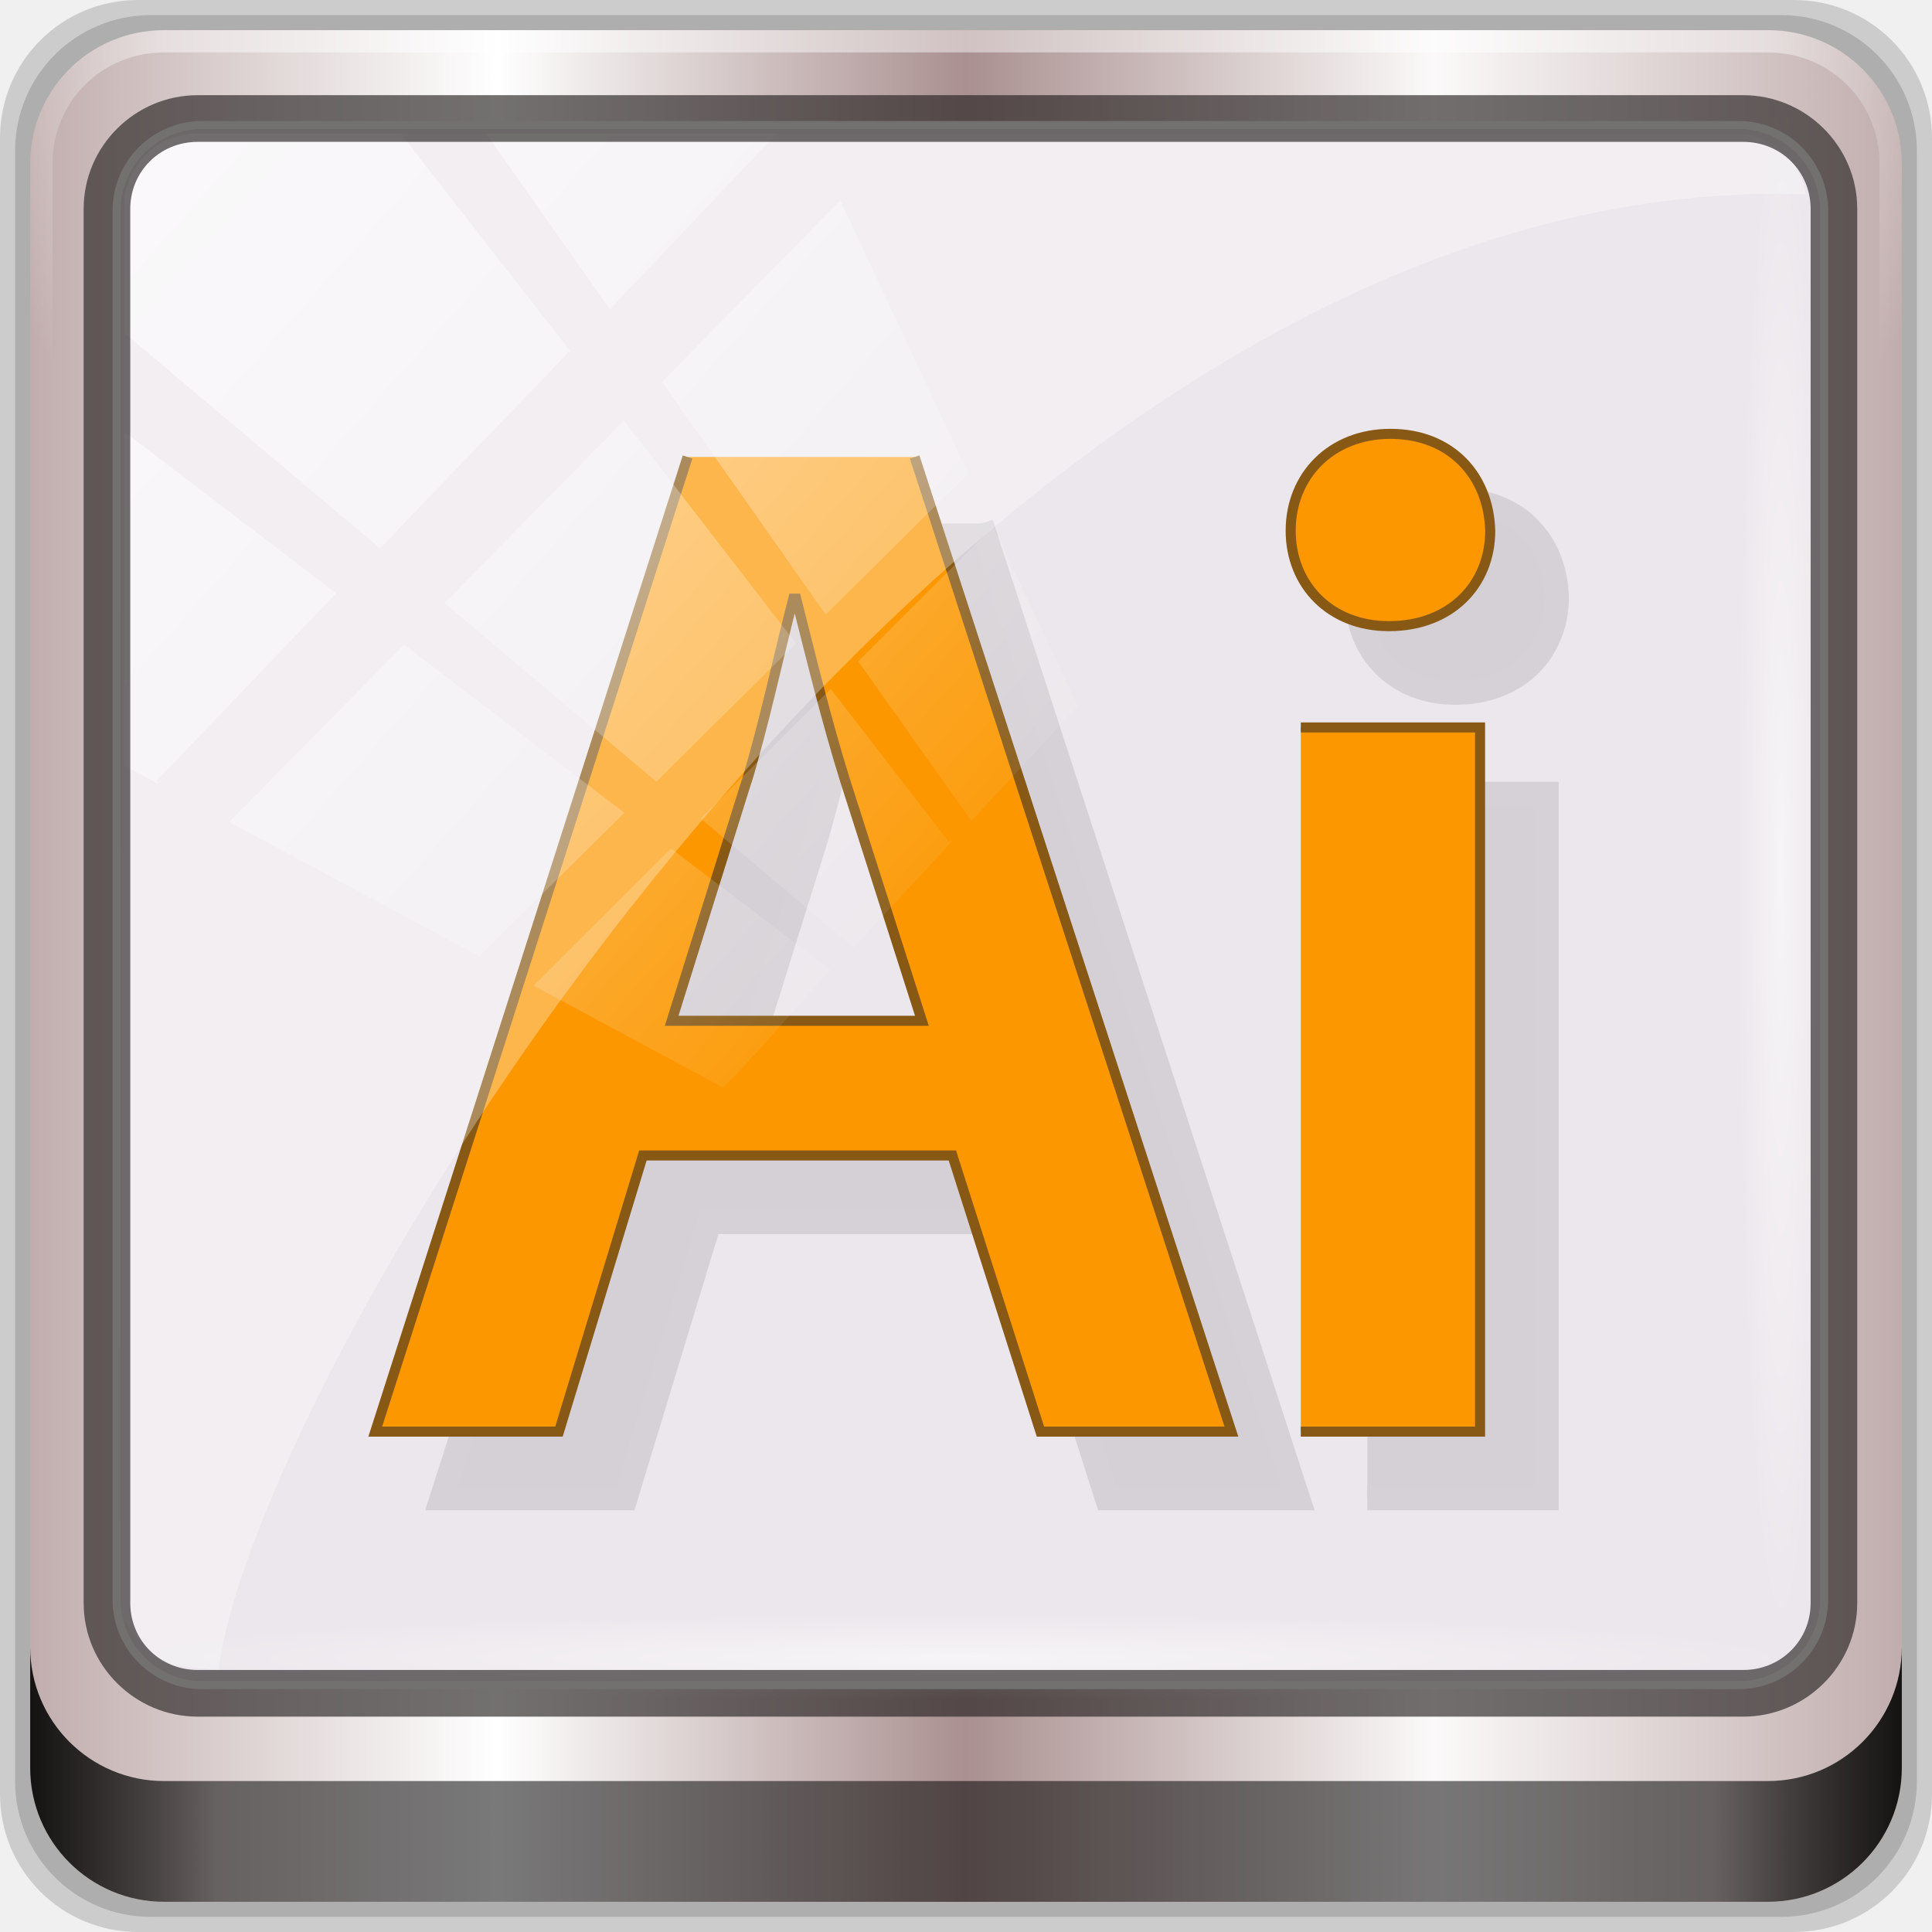
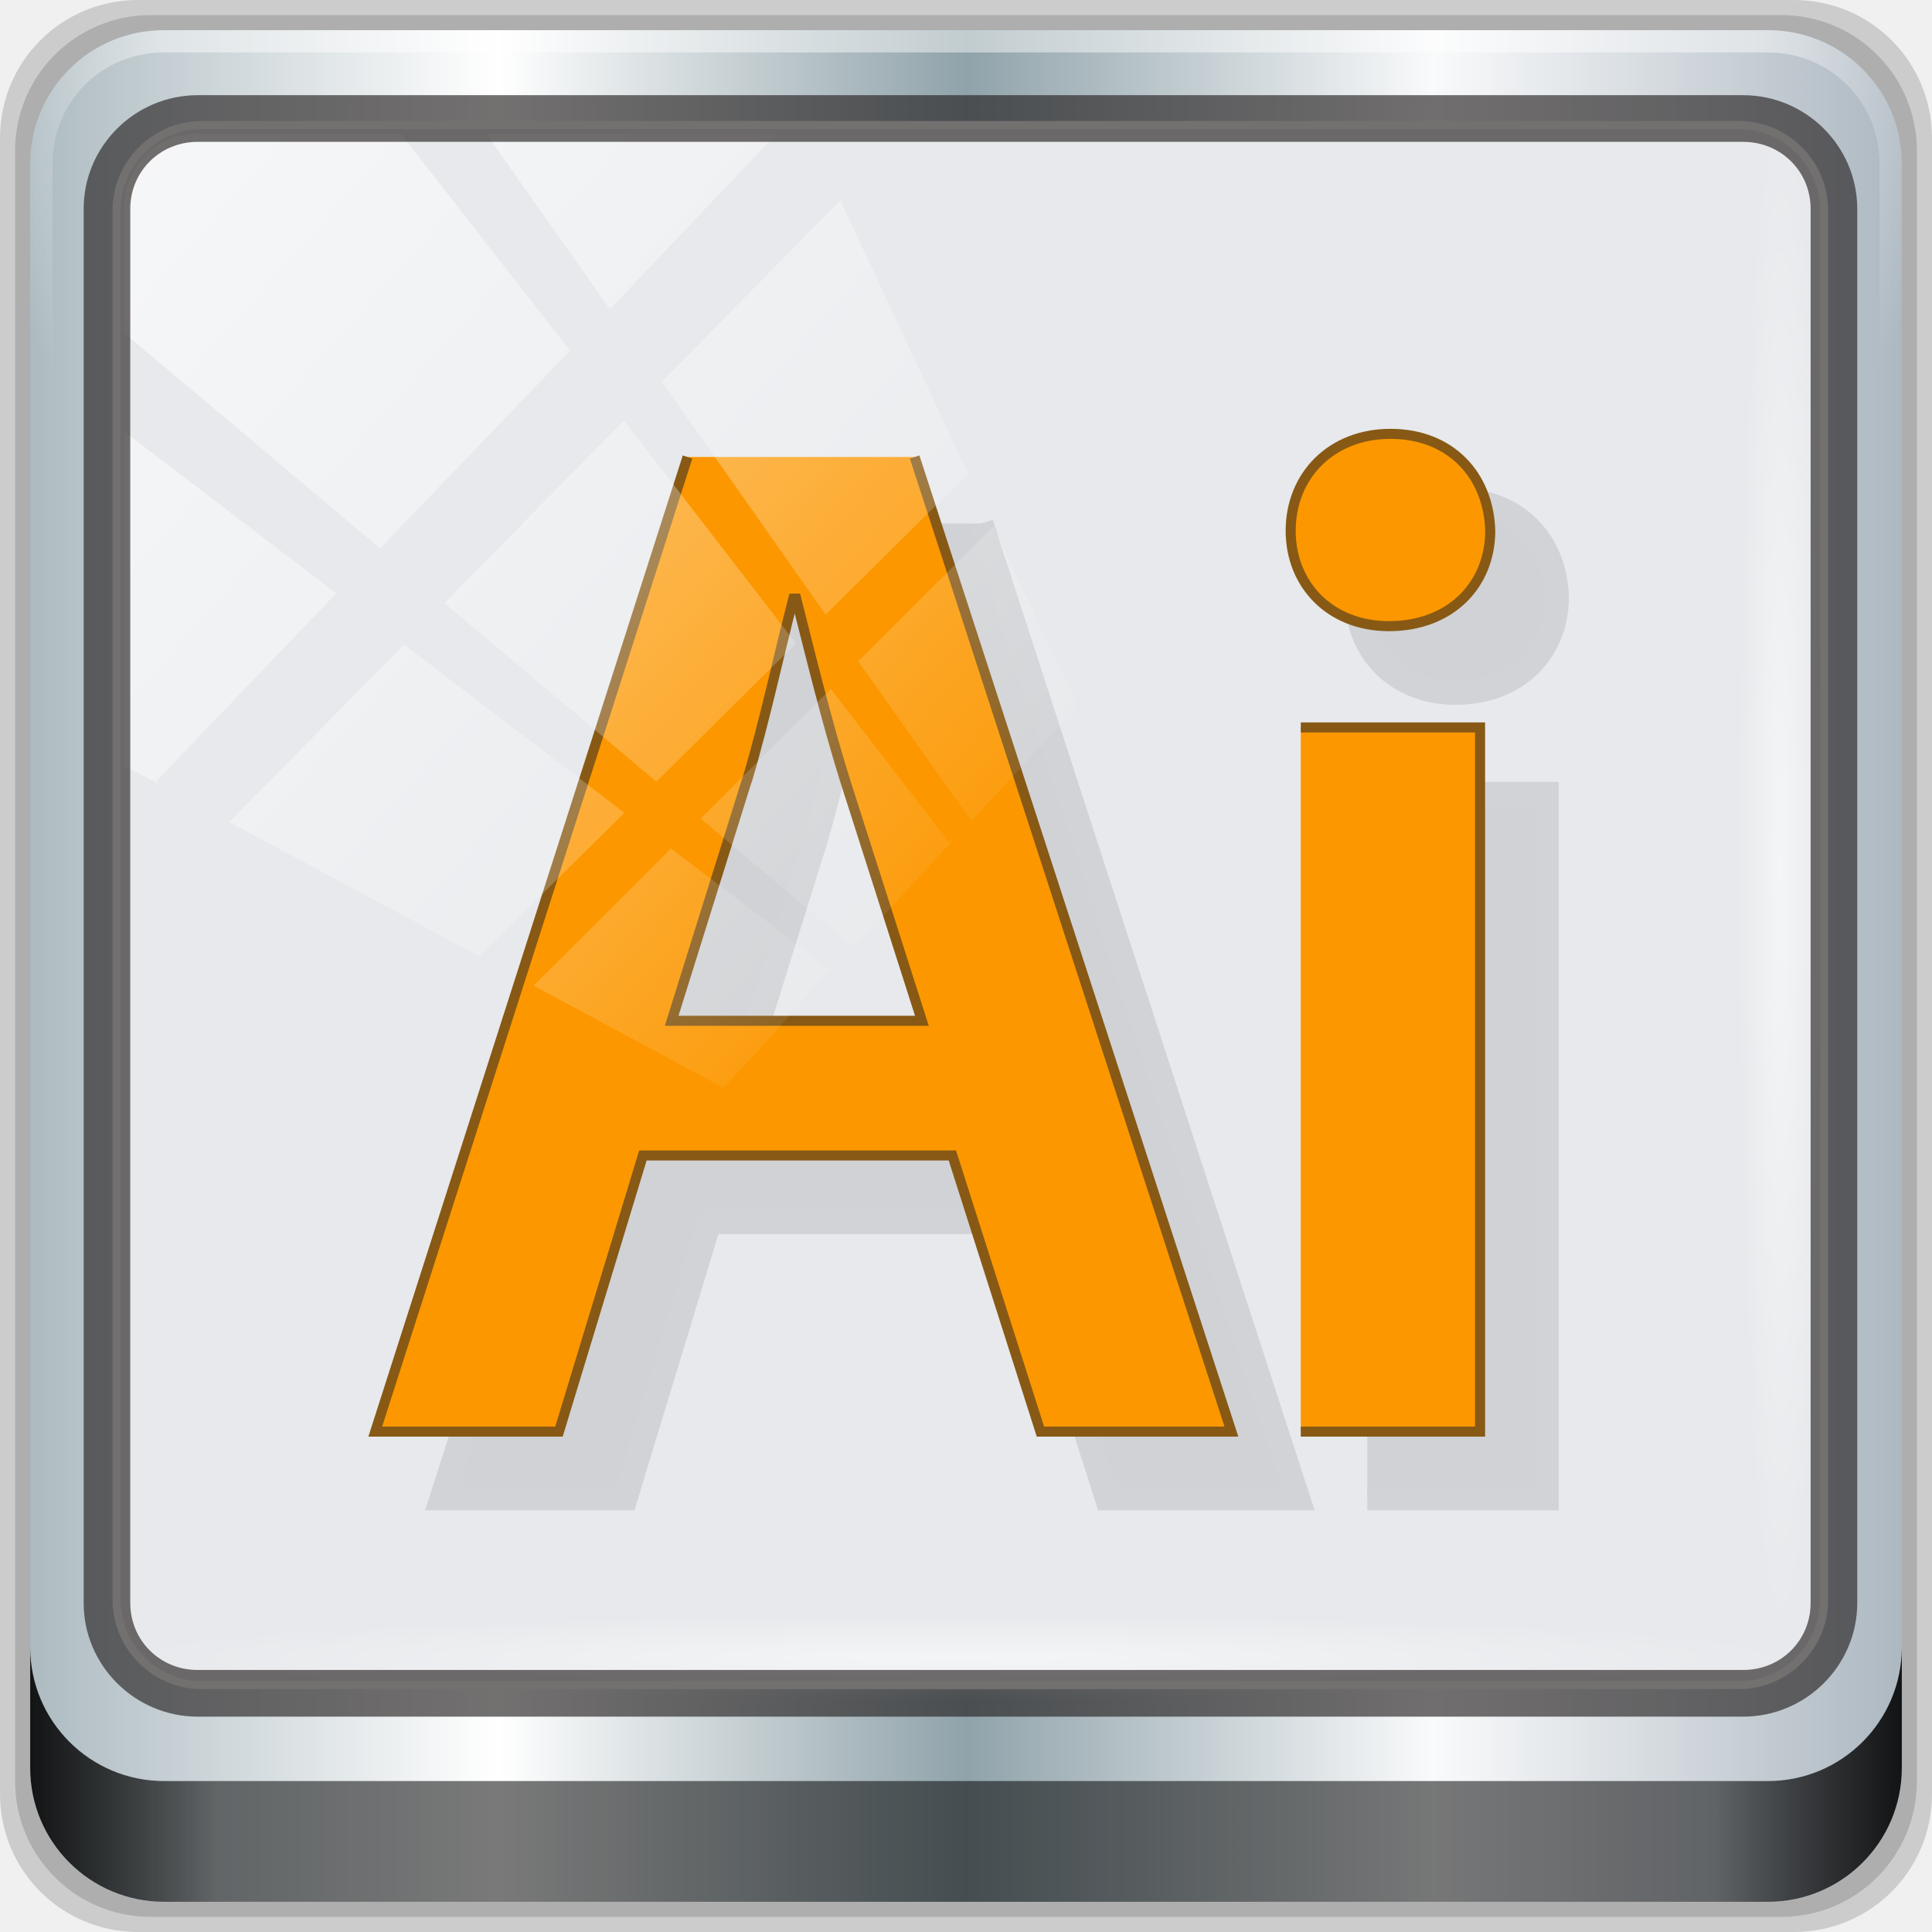
<svg xmlns="http://www.w3.org/2000/svg" xmlns:xlink="http://www.w3.org/1999/xlink" viewBox="0 0 96 96" version="1.1" id="svg65" width="96" height="96">
  <defs id="defs7">
    <linearGradient id="linearGradient3764" x1="1" x2="47" gradientUnits="userSpaceOnUse" gradientTransform="rotate(-90,24,24)">
      <stop style="stop-color:#755723;stop-opacity:1" id="stop2" />
      <stop offset="1" style="stop-color:#846228;stop-opacity:1" id="stop4" />
    </linearGradient>
    <linearGradient gradientTransform="rotate(-90,24,24)" gradientUnits="userSpaceOnUse" x2="47" x1="1" id="linearGradient3764-3">
      <stop id="stop7" style="stop-color:#505050;stop-opacity:1" />
      <stop id="stop9" style="stop-color:#5a5a5a;stop-opacity:1" offset="1" />
    </linearGradient>
    <radialGradient gradientTransform="translate(-56.33898,76.67797)" gradientUnits="userSpaceOnUse" r="8" cy="23" cx="31" id="radialGradient4187">
      <stop id="stop12" style="stop-color:#e36b5d;stop-opacity:1" />
      <stop id="stop14" style="stop-color:#e05b4c;stop-opacity:1" offset="1" />
    </radialGradient>
    <radialGradient gradientTransform="translate(-56.33898,76.67797)" gradientUnits="userSpaceOnUse" r="8" cy="29" cx="22" id="radialGradient4195">
      <stop id="stop17" style="stop-color:#7070d0;stop-opacity:1" />
      <stop id="stop19" style="stop-color:#6161cb;stop-opacity:1" offset="1" />
    </radialGradient>
    <radialGradient gradientTransform="translate(-56.33898,76.67797)" gradientUnits="userSpaceOnUse" r="8" cy="19" cx="20" id="radialGradient4203">
      <stop id="stop22" style="stop-color:#32e647;stop-opacity:1" />
      <stop id="stop24" style="stop-color:#20e437;stop-opacity:1" offset="1" />
    </radialGradient>
    <linearGradient y2="47" x2="90" y1="47" x1="6" gradientTransform="matrix(1.107143,0,0,1.107143,2.9011,-18.70127)" gradientUnits="userSpaceOnUse" id="linearGradient4071" xlink:href="#linearGradient6139-0" />
    <linearGradient id="linearGradient6139-0">
-       <stop style="stop-color:#c1adad;stop-opacity:1;" offset="0" id="stop6141-2" />
+       <stop style="stop-color:#adbbc1;stop-opacity:1" offset="0" id="stop6141-2" />
      <stop id="stop6151-0" offset="0.25" style="stop-color:#ffffff;stop-opacity:1;" />
-       <stop id="stop6147-1" offset="0.5" style="stop-color:#aa9090;stop-opacity:1;" />
-       <stop style="stop-color:#fbf9f9;stop-opacity:1;" offset="0.75" id="stop6149-4" />
-       <stop style="stop-color:#c1adad;stop-opacity:1;" offset="1" id="stop6143-4" />
+       <stop id="stop6147-1" offset="0.5" style="stop-color:#90a3aa;stop-opacity:1" />
+       <stop style="stop-color:#f9fafb;stop-opacity:1" offset="0.75" id="stop6149-4" />
+       <stop style="stop-color:#adb8c1;stop-opacity:1" offset="1" id="stop6143-4" />
    </linearGradient>
    <linearGradient id="linearGradient556">
      <stop offset="0" style="stop-color:#ffffff;stop-opacity:1" id="stop557" />
      <stop offset="1" style="stop-color:#d2d2d2;stop-opacity:1;" id="stop558" />
    </linearGradient>
    <radialGradient xlink:href="#linearGradient4091-0-3-0-7" id="radialGradient7430-4" gradientUnits="userSpaceOnUse" gradientTransform="matrix(-1.072173,0,0,-0.8750202,199.4643,-19.12555)" cx="48" cy="-27" fx="48" fy="-27" r="42" />
    <linearGradient id="linearGradient4091-0-3-0-7">
      <stop id="stop4093-3-6-4-2" offset="0" style="stop-color:#ffffff;stop-opacity:1;" />
      <stop style="stop-color:#ffffff;stop-opacity:1;" offset="0.8" id="stop4099-6-1-8-3" />
      <stop id="stop4095-1-0-7-9" offset="1" style="stop-color:#ffffff;stop-opacity:0;" />
    </linearGradient>
    <linearGradient gradientUnits="userSpaceOnUse" y2="88.172" x2="94.5" y1="88.172" x1="1.5" id="linearGradient4129" xlink:href="#linearGradient3832-0-6-1-1" gradientTransform="translate(8.043956,-14.66556)" />
    <linearGradient id="linearGradient3832-0-6-1-1">
      <stop id="stop3834-6-3-7-1" offset="0" style="stop-color:#000000;stop-opacity:1;" />
      <stop style="stop-color:#000000;stop-opacity:0.588;" offset="0.1" id="stop3872-2-4" />
      <stop id="stop3844-6-2-7-6" offset="0.9" style="stop-color:#000000;stop-opacity:0.588;" />
      <stop id="stop3836-5-0-2-9" offset="1" style="stop-color:#000000;stop-opacity:1;" />
    </linearGradient>
    <radialGradient xlink:href="#linearGradient3737" id="radialGradient7462-1" gradientUnits="userSpaceOnUse" gradientTransform="matrix(0.9751338,0,0,0.04919072,41.94265,65.50114)" cx="13.948" cy="44.893" fx="13.948" fy="44.893" r="43.199" />
    <linearGradient id="linearGradient3737">
      <stop id="stop3739" style="stop-color:#ffffff;stop-opacity:1" offset="0" />
      <stop id="stop3741" style="stop-color:#ffffff;stop-opacity:0" offset="1" />
    </linearGradient>
    <radialGradient xlink:href="#linearGradient3737" id="radialGradient7464-8" gradientUnits="userSpaceOnUse" gradientTransform="matrix(0.8883266,0,0,0.04919072,16.06893,-98.75226)" cx="13.948" cy="44.893" fx="13.948" fy="44.893" r="43.199" />
    <linearGradient y2="7.017" x2="45.448" y1="92.54" x1="45.448" gradientTransform="scale(1.005865,0.994169)" gradientUnits="userSpaceOnUse" id="linearGradient4740" xlink:href="#ButtonShadow" />
    <linearGradient x1="45.448" y1="92.54" x2="45.448" y2="7.017" id="ButtonShadow" gradientUnits="userSpaceOnUse" gradientTransform="scale(1.005865,0.994169)">
      <stop id="stop3750" style="stop-color:#000000;stop-opacity:1" offset="0" />
      <stop id="stop3752" style="stop-color:#000000;stop-opacity:0.588" offset="1" />
    </linearGradient>
    <filter style="color-interpolation-filters:sRGB" id="filter3174-3-13">
      <feGaussianBlur stdDeviation="1.71" id="feGaussianBlur3176-6-1" />
    </filter>
    <linearGradient y2="14.514" x2="50.528" y1="-28.642" x1="2.771" gradientUnits="userSpaceOnUse" id="linearGradient4767" xlink:href="#linearGradient3737" />
    <clipPath id="clipPath4156-4-2" clipPathUnits="userSpaceOnUse">
      <path id="path4158-0-4" d="m 27.046,-55.695 -14.214,13.321 h 0.061 l 15.653,21.771 10.231,-10.546 C 38.562,-32.302 27.468,-54.819 27.046,-55.695 Z M 9.647,-39.383 -5.241,-25.321 15.988,-7.806 26.372,-18.383 Z m 31.491,12.951 -9.741,9.714 8.945,12.458 7.781,-7.555 z m -49.84,4.379 -13.754,12.982 26.283,13.846 0.061,-0.062 -0.123,-0.062 L 13.599,-5.401 -8.702,-22.053 Z m 38.015,7.401 -9.803,9.775 11.579,9.559 7.628,-7.401 -8.669,-11.009 z m 20.187,5.674 -7.383,7.216 6.188,8.542 5.82,-6.137 z m -32.195,6.322 -9.557,9.498 13.662,7.185 7.934,-7.678 z m 23.312,2.374 -7.107,6.938 8.363,6.907 5.361,-5.674 -0.061,-0.092 -0.092,0.123 -6.464,-8.203 z m -8.73,8.542 -7.505,7.339 10.354,5.458 c 1.397,-1.321 5.675,-6.123 5.851,-6.322 z" style="opacity:0.6;fill:#ffffff;fill-opacity:1;stroke:none" />
    </clipPath>
    <filter style="color-interpolation-filters:sRGB" id="filter3174-53">
      <feGaussianBlur stdDeviation="1.71" id="feGaussianBlur3176-1" />
    </filter>
    <filter style="color-interpolation-filters:sRGB" id="filter3174">
      <feGaussianBlur id="feGaussianBlur3176" stdDeviation="1.71" />
    </filter>
    <radialGradient gradientTransform="translate(-56.33898,76.67797)" gradientUnits="userSpaceOnUse" r="8" cy="19" cx="20" id="radialGradient4203-3">
      <stop id="stop22-6" style="stop-color:#32e647;stop-opacity:1" />
      <stop id="stop24-7" style="stop-color:#20e437;stop-opacity:1" offset="1" />
    </radialGradient>
    <radialGradient gradientTransform="translate(-56.33898,76.67797)" gradientUnits="userSpaceOnUse" r="8" cy="23" cx="31" id="radialGradient4187-5">
      <stop id="stop12-3" style="stop-color:#e36b5d;stop-opacity:1" />
      <stop id="stop14-5" style="stop-color:#e05b4c;stop-opacity:1" offset="1" />
    </radialGradient>
    <radialGradient gradientTransform="translate(-56.33898,76.67797)" gradientUnits="userSpaceOnUse" r="8" cy="29" cx="22" id="radialGradient4195-6">
      <stop id="stop17-2" style="stop-color:#7070d0;stop-opacity:1" />
      <stop id="stop19-9" style="stop-color:#6161cb;stop-opacity:1" offset="1" />
    </radialGradient>
    <linearGradient xlink:href="#ButtonShadow" id="linearGradient4728" gradientUnits="userSpaceOnUse" gradientTransform="scale(1.005865,0.994169)" x1="45.448" y1="92.54" x2="45.448" y2="7.017" />
    <linearGradient xlink:href="#ButtonShadow" id="linearGradient4730" gradientUnits="userSpaceOnUse" gradientTransform="scale(1.005865,0.994169)" x1="45.448" y1="92.54" x2="45.448" y2="7.017" />
  </defs>
  <g id="g4726">
    <g id="g4704">
      <g id="g6902">
        <g id="layer1-2" transform="translate(-1e-6,32)">
          <g id="g7390-7" transform="translate(-8.043958,-17.33444)">
            <path id="path3288-3" d="M 97.187,-14.666 H 14.901 c -3.799,0 -6.857,3.058 -6.857,6.857 V 74.477 c 0,3.799 3.058,6.857 6.857,6.857 h 82.286 c 3.799,0 6.857,-3.058 6.857,-6.857 V -7.808 c 0,-3.799 -3.058,-6.857 -6.857,-6.857 z" style="display:inline;opacity:0.15;fill:#000000;fill-opacity:1;fill-rule:nonzero;stroke:none" />
            <path style="display:inline;opacity:0.15;fill:#000000;fill-opacity:1;fill-rule:nonzero;stroke:none" d="M 96.544,-13.916 H 15.544 c -3.739,0 -6.75,3.01 -6.75,6.75 V 73.834 c 0,3.74 3.011,6.75 6.75,6.75 h 81 c 3.74,0 6.75,-3.01 6.75,-6.75 V -7.166 c 0,-3.739 -3.01,-6.75 -6.75,-6.75 z" id="path4085-3" />
            <path id="rect4251-1-75" d="M 95.901,-13.166 H 16.187 c -3.68,0 -6.643,2.963 -6.643,6.643 V 73.192 c 0,3.68 2.963,6.643 6.643,6.643 h 79.714 c 3.68,0 6.643,-2.963 6.643,-6.643 V -6.523 c 0,-3.68 -2.963,-6.643 -6.643,-6.643 z" style="display:inline;fill:url(#linearGradient4071);fill-opacity:1;fill-rule:nonzero;stroke:none" />
-             <rect style="fill:#ece7ec;fill-opacity:1;stroke:#ffffff;stroke-width:0.4;stroke-linecap:round;stroke-linejoin:round;stroke-miterlimit:4;stroke-dasharray:none;stroke-dashoffset:0;stroke-opacity:1" id="rect4301-6" width="84.846" height="77.52" x="5.793" y="6.213" ry="4.25" transform="translate(8.043958,-14.66556)" />
+             <rect style="fill:#e7e9ec;fill-opacity:1;stroke:#ffffff;stroke-width:0.4;stroke-linecap:round;stroke-linejoin:round;stroke-miterlimit:4;stroke-dasharray:none;stroke-dashoffset:0;stroke-opacity:1" id="rect4301-6" width="84.846" height="77.52" x="5.793" y="6.213" ry="4.25" transform="translate(8.043958,-14.66556)" />
            <g id="g4752" transform="matrix(3.3053,0,0,3.3053,-22.88992,-45.93989)" style="fill:#fc9700;fill-opacity:1">
              <g id="g41" style="fill:#fc9700;fill-opacity:1">
                <g id="g39" style="fill:#fc9700;fill-opacity:1">
                  <g id="g37" transform="translate(1,1)" style="fill:#fc9700;fill-opacity:1">
                    <g id="g35" style="opacity:0.1;fill:#fc9700;fill-opacity:1">
                      <g id="g33" style="fill:#fc9700;fill-opacity:1">
                        <g id="g25" style="fill:#fc9700;fill-opacity:1">
                          <g id="g23" style="fill:#fc9700;fill-opacity:1">
                            <path id="path21" style="fill:#000000;fill-opacity:0.986;fill-rule:nonzero;stroke:#0d0d0d;stroke-opacity:1;stroke-width:0.365;stroke-miterlimit:4;stroke-dasharray:none" d="M 19.695,16.332 15,30.984 h 2.762 l 1.262,-4.152 h 4.652 L 25,30.984 h 2.871 L 23.109,16.332 m -2.523,4.871 c 0.262,-0.871 0.48,-1.895 0.699,-2.742 h 0.043 c 0.215,0.848 0.457,1.848 0.738,2.742 l 1.152,3.605 h -3.762 l 1.129,-3.609 m 0,0.004" />
                          </g>
                        </g>
                        <g id="g31" style="fill:#fc9700;fill-opacity:1">
                          <g id="g29" style="fill:#fc9700;fill-opacity:1">
                            <path id="path27" style="fill:#000000;fill-opacity:0.986;fill-rule:nonzero;stroke:#0d0d0d;stroke-opacity:1;stroke-width:0.365;stroke-miterlimit:4;stroke-dasharray:none" d="m 28.762,17.441 c 0,0.805 0.586,1.434 1.477,1.434 0.934,0 1.523,-0.629 1.523,-1.434 -0.023,-0.828 -0.59,-1.457 -1.5,-1.457 -0.891,0 -1.5,0.629 -1.5,1.457 m 0.152,13.543 h 2.695 V 20.398 h -2.695 m 0,10.586" />
                          </g>
                        </g>
                      </g>
                    </g>
                  </g>
                </g>
              </g>
              <g id="g59" style="stroke:#875915;stroke-opacity:1;stroke-width:0.151;stroke-miterlimit:4;stroke-dasharray:none;fill:#fc9700;fill-opacity:1">
                <g id="g57" style="stroke:#875915;stroke-opacity:1;stroke-width:0.151;stroke-miterlimit:4;stroke-dasharray:none;fill:#fc9700;fill-opacity:1">
                  <g id="g55" style="stroke:#875915;stroke-opacity:1;stroke-width:0.151;stroke-miterlimit:4;stroke-dasharray:none;fill:#fc9700;fill-opacity:1">
                    <g id="g47" style="stroke:#875915;stroke-opacity:1;stroke-width:0.151;stroke-miterlimit:4;stroke-dasharray:none;fill:#fc9700;fill-opacity:1">
                      <g id="g45" style="stroke:#875915;stroke-opacity:1;stroke-width:0.151;stroke-miterlimit:4;stroke-dasharray:none;fill:#fc9700;fill-opacity:1">
                        <path id="path43" style="fill:#fc9700;fill-opacity:1;fill-rule:nonzero;stroke:#875915;stroke-opacity:1;stroke-width:0.151;stroke-miterlimit:4;stroke-dasharray:none" d="M 19.695,16.332 15,30.984 h 2.762 l 1.262,-4.152 h 4.652 L 25,30.984 h 2.871 L 23.109,16.332 m -2.523,4.871 c 0.262,-0.871 0.48,-1.895 0.699,-2.742 h 0.043 c 0.215,0.848 0.457,1.848 0.738,2.742 l 1.152,3.605 h -3.762 l 1.129,-3.609 m 0,0.004" />
                      </g>
                    </g>
                    <g id="g53" style="stroke:#875915;stroke-opacity:1;stroke-width:0.151;stroke-miterlimit:4;stroke-dasharray:none;fill:#fc9700;fill-opacity:1">
                      <g id="g51" style="stroke:#875915;stroke-opacity:1;stroke-width:0.151;stroke-miterlimit:4;stroke-dasharray:none;fill:#fc9700;fill-opacity:1">
                        <path id="path49" style="fill:#fc9700;fill-opacity:1;fill-rule:nonzero;stroke:#875915;stroke-opacity:1;stroke-width:0.151;stroke-miterlimit:4;stroke-dasharray:none" d="m 28.762,17.441 c 0,0.805 0.586,1.434 1.477,1.434 0.934,0 1.523,-0.629 1.523,-1.434 -0.023,-0.828 -0.59,-1.457 -1.5,-1.457 -0.891,0 -1.5,0.629 -1.5,1.457 m 0.152,13.543 h 2.695 V 20.398 h -2.695 m 0,10.586" />
                      </g>
                    </g>
                  </g>
                </g>
              </g>
            </g>
            <g transform="matrix(1.107143,0,0,1.107143,-107.8132,-18.1477)" id="g3272-1">
              <path style="display:inline;opacity:0.45;fill:url(#radialGradient7430-4);fill-opacity:1;fill-rule:nonzero;stroke:none" d="m 112,4.5 c -3.324,0 -6,2.676 -6,6 v 15 h 1 v -15 c 0,-2.787 2.213,-5 5,-5 h 72 c 2.787,0 5,2.213 5,5 v 15 h 1 v -15 c 0,-3.324 -2.676,-6 -6,-6 z" id="path4236-5-3" />
            </g>
            <path id="path4118-34" d="m 9.544,67.178 v 6 c 0,3.68 2.976,6.656 6.656,6.656 h 79.688 c 3.68,0 6.656,-2.976 6.656,-6.656 v -6 c 0,3.68 -2.976,6.656 -6.656,6.656 h -79.688 c -3.68,0 -6.656,-2.976 -6.656,-6.656 z" style="display:inline;opacity:0.891;fill:url(#linearGradient4129);fill-opacity:1;fill-rule:nonzero;stroke:none" />
            <rect ry="4.25" rx="0" y="65.584" x="13.419" height="4.25" width="84.25" id="rect4131-2" style="opacity:0.55;fill:url(#radialGradient7462-1);fill-opacity:1;stroke:none" />
            <rect transform="rotate(90)" style="opacity:0.55;fill:url(#radialGradient7464-8);fill-opacity:1;stroke:none" id="rect4141-66" width="76.75" height="4.25" x="-9.916" y="-98.669" rx="0" ry="4.25" />
            <g id="g4615-6" transform="translate(251.288,-104.8973)">
              <g style="display:none" id="layer2-8-6">
                <rect style="opacity:0.9;fill:url(#linearGradient4728);fill-opacity:1;fill-rule:nonzero;stroke:none;filter:url(#filter3174-3-13)" id="rect3745-9-2" y="7" x="5" ry="6" rx="6" height="85" width="86" />
              </g>
            </g>
-             <path id="rect4190-1" d="m 17.816,-8.022 c -1.993,0 -3.604,1.649 -3.609,3.684 L 14.059,65.624 c 1.914,2.521 1.665,2.411 4.852,2.679 1.804,-14.861 36.499,-73.336 77.418,-73.336 0.488,0 0.963,0.02 1.449,0.029 -0.303,-1.718 -1.751,-3.017 -3.524,-3.017 z" style="opacity:0.3;fill:#ffffff;fill-opacity:1;stroke:none" />
            <rect clip-path="url(#clipPath4156-4-2)" ry="3.957" rx="3.957" y="-30" x="2" height="92" width="92" id="rect4146-52" style="fill:url(#linearGradient4767);fill-opacity:1;stroke:none;opacity:0.614" transform="matrix(0.9093047,0,0,0.9283773,12.38906,19.82926)" />
            <path style="color:#000000;font-style:normal;font-variant:normal;font-weight:normal;font-stretch:normal;font-size:medium;line-height:normal;font-family:Sans;-inkscape-font-specification:Sans;text-indent:0;text-align:start;text-decoration:none;text-decoration-line:none;letter-spacing:normal;word-spacing:normal;text-transform:none;writing-mode:lr-tb;direction:ltr;baseline-shift:baseline;text-anchor:start;display:inline;overflow:visible;visibility:visible;fill:#241f1f;fill-opacity:0.633;stroke:none;stroke-width:2.376;marker:none;enable-background:accumulate" d="m 17.869,-9.936 c -3.117,0 -5.668,2.54 -5.668,5.646 V 64.988 c 0,3.106 2.551,5.646 5.668,5.646 h 76.792 c 3.117,0 5.668,-2.54 5.668,-5.646 V -4.29 c 0,-3.106 -2.551,-5.646 -5.668,-5.646 z m 0,2.319 h 76.792 c 1.888,0 3.352,1.48 3.352,3.327 V 64.988 c 0,1.846 -1.464,3.327 -3.352,3.327 H 17.869 c -1.888,0 -3.352,-1.48 -3.352,-3.327 V -4.29 c 0,-1.846 1.464,-3.327 3.352,-3.327 z" id="path4989-2" />
          </g>
        </g>
        <g style="display:none" id="layer2-0">
          <rect style="opacity:0.9;fill:url(#linearGradient4730);fill-opacity:1;fill-rule:nonzero;stroke:none;filter:url(#filter3174-53)" id="rect3745-1" y="7" x="5" ry="6" rx="6" height="85" width="86" />
        </g>
        <g id="layer5-1" />
      </g>
      <g id="layer2" style="display:none">
        <rect width="86" height="85" rx="6" ry="6" x="5" y="7" id="rect3745" style="opacity:0.9;fill:url(#linearGradient4740);fill-opacity:1;fill-rule:nonzero;stroke:none;filter:url(#filter3174)" />
      </g>
      <g id="layer1" transform="translate(-175.322,97.62712)" />
    </g>
    <g transform="translate(0,48)" id="g38">
      <g id="g40">
        
      </g>
    </g>
  </g>
</svg>
